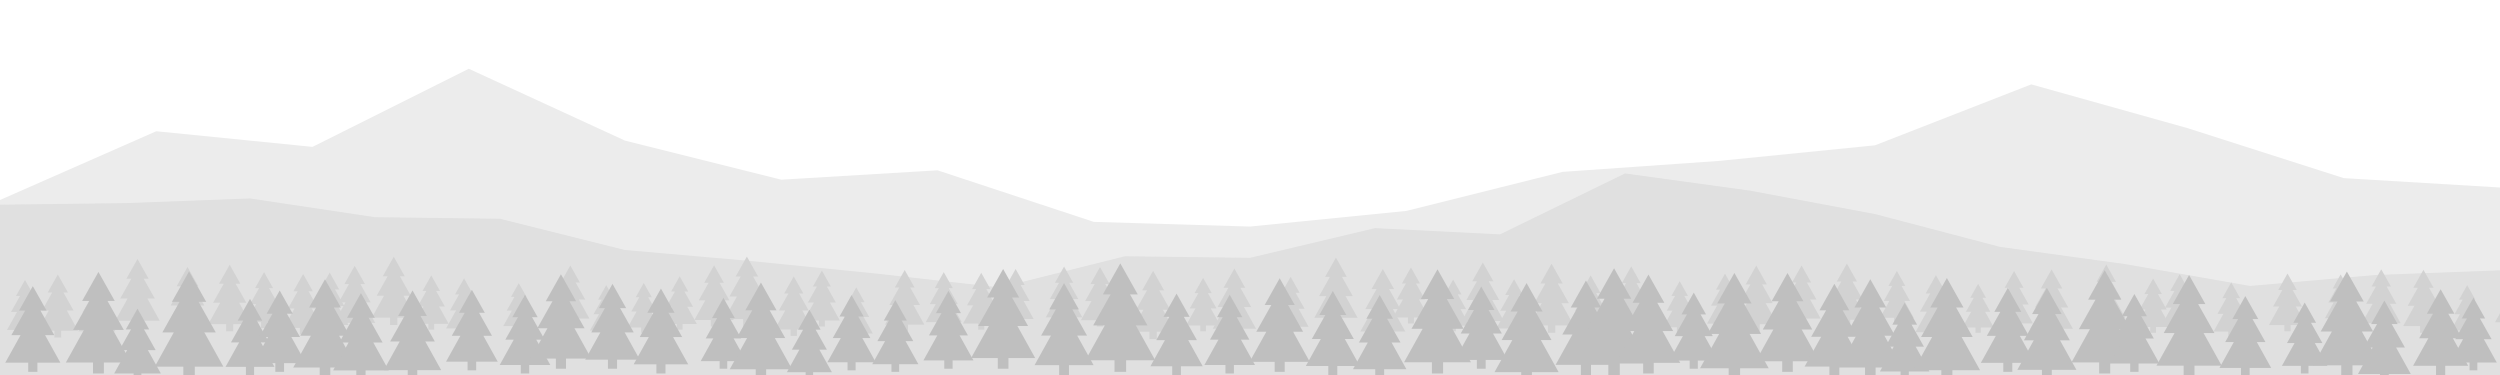
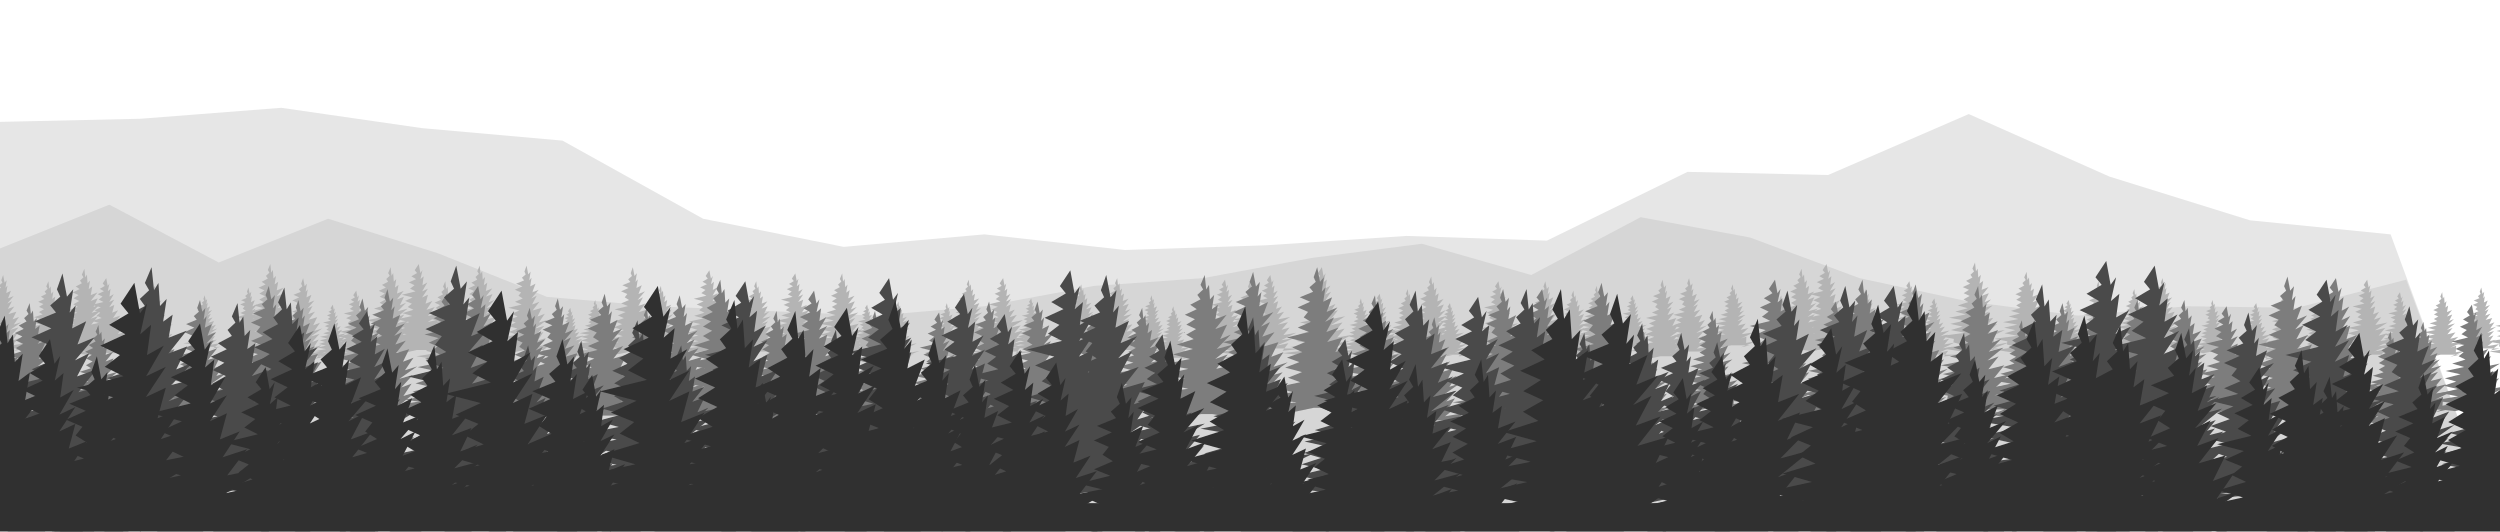
- <svg xmlns="http://www.w3.org/2000/svg" viewBox="0 0 1600 240" preserveAspectRatio="xMidYMax slice">
+ <svg xmlns="http://www.w3.org/2000/svg" viewBox="0 0 1600 340" preserveAspectRatio="xMidYMax slice">
  <defs>
-     <path id="t" d="M0,-56 L9,-40 L5,-40 L14,-24 L8,-24 L18,-6 L3,-6 L3,0 L-3,0 L-3,-6 L-18,-6 L-8,-24 L-14,-24 L-5,-40 L-9,-40 Z" />
+     <path id="f1" d="M0,-100 L-2.5,-92.9 L-1.0,-89.6 L-5.5,-85.7 L-2.9,-82.5 L-12.4,-78.6 L-5.0,-75.4 L-13.9,-71.4 L-6.5,-68.2 L-9.6,-64.3 L-4.5,-61.1 L-13.8,-57.1 L-5.8,-53.9 L-21.6,-50.0 L-8.5,-46.8 L-17.7,-42.9 L-10.6,-39.6 L-21.5,-35.7 L-12.7,-32.5 L-22.8,-28.6 L-10.8,-25.4 L-20.8,-21.4 L-12.0,-18.2 L-30.4,-14.3 L-17.1,-11.1 L-41.5,-7.1 L-14.7,-3.9 L-34.6,0.0 L-17.9,3.2 L-2.5,0 L2.5,0 L30.4,0.0 L15.7,3.2 L29.3,-7.1 L10.4,-3.9 L23.4,-14.3 L13.2,-11.1 L20.0,-21.4 L11.5,-18.2 L21.0,-28.6 L9.9,-25.4 L24.6,-35.7 L14.5,-32.5 L21.6,-42.9 L12.9,-39.6 L18.0,-50.0 L7.1,-46.8 L15.2,-57.1 L6.5,-53.9 L12.0,-64.3 L5.6,-61.1 L14.4,-71.4 L6.7,-68.2 L10.6,-78.6 L4.3,-75.4 L5.9,-85.7 L3.2,-82.5 L4.8,-92.9 L2.0,-89.6 Z" />
+     <path id="f2" d="M0,-100 L-3.0,-92.9 L-1.1,-89.6 L-5.3,-85.7 L-3.0,-82.5 L-10.4,-78.6 L-5.7,-75.4 L-14.3,-71.4 L-7.0,-68.2 L-13.2,-64.3 L-6.2,-61.1 L-13.3,-57.1 L-7.9,-53.9 L-20.1,-50.0 L-8.5,-46.8 L-22.9,-42.9 L-10.6,-39.6 L-30.3,-35.7 L-11.8,-32.5 L-28.8,-28.6 L-14.4,-25.4 L-28.2,-21.4 L-11.8,-18.2 L-41.6,-14.3 L-24.6,-11.1 L-25.1,-7.1 L-13.8,-3.9 L-38.6,0.0 L-18.0,3.2 L-2.5,0 L2.5,0 L28.5,0.0 L13.3,3.2 L39.8,-7.1 L21.8,-3.9 L22.3,-14.3 L13.1,-11.1 L34.7,-21.4 L14.5,-18.2 L25.8,-28.6 L12.9,-25.4 L21.2,-35.7 L8.3,-32.5 L16.6,-42.9 L7.6,-39.6 L20.5,-50.0 L8.6,-46.8 L18.7,-57.1 L11.1,-53.9 L16.1,-64.3 L7.6,-61.1 L15.8,-71.4 L7.7,-68.2 L9.5,-78.6 L5.2,-75.4 L6.8,-85.7 L3.8,-82.5 L3.1,-92.9 L1.1,-89.6 Z" />
+     <path id="f3" d="M0,-100 L-4.7,-92.9 L-2.0,-89.6 L-8.6,-85.7 L-3.1,-82.5 L-11.6,-78.6 L-4.9,-75.4 L-10.1,-71.4 L-3.7,-68.2 L-19.6,-64.3 L-7.2,-61.1 L-15.9,-57.1 L-8.0,-53.9 L-12.9,-50.0 L-6.2,-46.8 L-19.1,-42.9 L-7.6,-39.6 L-25.6,-35.7 L-11.0,-32.5 L-26.2,-28.6 L-15.2,-25.4 L-27.5,-21.4 L-13.8,-18.2 L-30.2,-14.3 L-13.4,-11.1 L-37.2,-7.1 L-13.1,-3.9 L-46.0,0.0 L-16.4,3.2 L-2.5,0 L2.5,0 L46.6,0.0 L16.7,3.2 L24.6,-7.1 L8.7,-3.9 L32.8,-14.3 L14.6,-11.1 L35.4,-21.4 L17.8,-18.2 L26.4,-28.6 L15.3,-25.4 L24.0,-35.7 L10.3,-32.5 L27.1,-42.9 L10.8,-39.6 L18.7,-50.0 L9.0,-46.8 L15.8,-57.1 L7.9,-53.9 L10.7,-64.3 L3.9,-61.1 L10.7,-71.4 L4.0,-68.2 L10.0,-78.6 L4.3,-75.4 L5.7,-85.7 L2.0,-82.5 L4.3,-92.9 L1.9,-89.6 Z" />
  </defs>
-   <path fill="#ececec" d="M0,150 L0,128 L100,84 L200,94 L300,44 L400,90 L500,115 L600,109 L700,142 L800,145 L900,135 L1000,110 L1100,103 L1200,93 L1300,54 L1400,82 L1500,114 L1600,120 L1600,240 L0,240 Z" />
-   <path fill="#e0e0e0" d="M0,185 L0,131 L80,130 L160,127 L240,139 L320,140 L400,160 L480,167 L560,175 L640,184 L720,164 L800,165 L880,146 L960,150 L1040,111 L1120,122 L1200,137 L1280,158 L1360,169 L1440,183 L1520,176 L1600,173 L1600,240 L0,240 Z" />
-   <g fill="#d2d2d2">
-     <use href="#t" transform="translate(-20,208) scale(0.68)" />
-     <use href="#t" transform="translate(16,215) scale(0.64)" />
-     <use href="#t" transform="translate(37,216) scale(0.72)" />
-     <use href="#t" transform="translate(62,216) scale(0.66)" />
-     <use href="#t" transform="translate(88,210) scale(0.79)" />
-     <use href="#t" transform="translate(120,214) scale(0.77)" />
-     <use href="#t" transform="translate(147,212) scale(0.76)" />
-     <use href="#t" transform="translate(169,210) scale(0.64)" />
-     <use href="#t" transform="translate(194,214) scale(0.69)" />
-     <use href="#t" transform="translate(211,212) scale(0.67)" />
-     <use href="#t" transform="translate(227,211) scale(0.73)" />
-     <use href="#t" transform="translate(252,208) scale(0.78)" />
-     <use href="#t" transform="translate(276,211) scale(0.62)" />
-     <use href="#t" transform="translate(297,214) scale(0.64)" />
-     <use href="#t" transform="translate(332,212) scale(0.55)" />
-     <use href="#t" transform="translate(365,208) scale(0.68)" />
-     <use href="#t" transform="translate(388,215) scale(0.58)" />
-     <use href="#t" transform="translate(412,213) scale(0.57)" />
-     <use href="#t" transform="translate(435,211) scale(0.61)" />
-     <use href="#t" transform="translate(457,209) scale(0.70)" />
-     <use href="#t" transform="translate(478,209) scale(0.80)" />
-     <use href="#t" transform="translate(508,215) scale(0.68)" />
-     <use href="#t" transform="translate(526,209) scale(0.64)" />
-     <use href="#t" transform="translate(548,217) scale(0.59)" />
-     <use href="#t" transform="translate(579,212) scale(0.70)" />
-     <use href="#t" transform="translate(604,210) scale(0.64)" />
-     <use href="#t" transform="translate(628,211) scale(0.65)" />
-     <use href="#t" transform="translate(650,208) scale(0.64)" />
-     <use href="#t" transform="translate(681,207) scale(0.65)" />
-     <use href="#t" transform="translate(704,209) scale(0.68)" />
-     <use href="#t" transform="translate(738,217) scale(0.78)" />
-     <use href="#t" transform="translate(770,212) scale(0.61)" />
-     <use href="#t" transform="translate(790,215) scale(0.77)" />
-     <use href="#t" transform="translate(826,213) scale(0.64)" />
-     <use href="#t" transform="translate(855,208) scale(0.77)" />
-     <use href="#t" transform="translate(885,217) scale(0.80)" />
-     <use href="#t" transform="translate(903,207) scale(0.64)" />
-     <use href="#t" transform="translate(930,212) scale(0.59)" />
-     <use href="#t" transform="translate(949,210) scale(0.75)" />
-     <use href="#t" transform="translate(969,214) scale(0.63)" />
-     <use href="#t" transform="translate(993,213) scale(0.79)" />
-     <use href="#t" transform="translate(1018,216) scale(0.71)" />
-     <use href="#t" transform="translate(1044,208) scale(0.67)" />
-     <use href="#t" transform="translate(1075,213) scale(0.59)" />
-     <use href="#t" transform="translate(1104,211) scale(0.64)" />
-     <use href="#t" transform="translate(1124,212) scale(0.75)" />
-     <use href="#t" transform="translate(1153,208) scale(0.68)" />
-     <use href="#t" transform="translate(1182,209) scale(0.72)" />
-     <use href="#t" transform="translate(1214,207) scale(0.60)" />
-     <use href="#t" transform="translate(1239,217) scale(0.73)" />
-     <use href="#t" transform="translate(1266,213) scale(0.56)" />
-     <use href="#t" transform="translate(1289,211) scale(0.67)" />
-     <use href="#t" transform="translate(1313,215) scale(0.76)" />
-     <use href="#t" transform="translate(1348,208) scale(0.69)" />
-     <use href="#t" transform="translate(1378,213) scale(0.62)" />
-     <use href="#t" transform="translate(1395,213) scale(0.67)" />
-     <use href="#t" transform="translate(1428,216) scale(0.63)" />
-     <use href="#t" transform="translate(1464,212) scale(0.66)" />
-     <use href="#t" transform="translate(1498,207) scale(0.56)" />
-     <use href="#t" transform="translate(1524,211) scale(0.69)" />
-     <use href="#t" transform="translate(1551,213) scale(0.72)" />
-     <use href="#t" transform="translate(1579,215) scale(0.58)" />
-     <use href="#t" transform="translate(1611,211) scale(0.79)" />
-   </g>
-   <g fill="#bfbfbf">
-     <use href="#t" transform="translate(-20,245) scale(1.00)" />
-     <use href="#t" transform="translate(21,238) scale(0.98)" />
-     <use href="#t" transform="translate(63,239) scale(1.16)" />
-     <use href="#t" transform="translate(88,244) scale(0.83)" />
-     <use href="#t" transform="translate(121,242) scale(1.22)" />
-     <use href="#t" transform="translate(160,240) scale(0.87)" />
-     <use href="#t" transform="translate(179,238) scale(0.93)" />
-     <use href="#t" transform="translate(208,242) scale(1.13)" />
-     <use href="#t" transform="translate(231,243) scale(0.99)" />
-     <use href="#t" transform="translate(264,243) scale(1.02)" />
-     <use href="#t" transform="translate(302,237) scale(0.92)" />
-     <use href="#t" transform="translate(336,239) scale(0.90)" />
-     <use href="#t" transform="translate(359,236) scale(1.08)" />
-     <use href="#t" transform="translate(392,236) scale(0.97)" />
-     <use href="#t" transform="translate(423,239) scale(0.97)" />
-     <use href="#t" transform="translate(463,236) scale(0.81)" />
-     <use href="#t" transform="translate(487,243) scale(1.11)" />
-     <use href="#t" transform="translate(518,243) scale(0.80)" />
-     <use href="#t" transform="translate(545,237) scale(0.86)" />
-     <use href="#t" transform="translate(573,238) scale(0.82)" />
-     <use href="#t" transform="translate(607,236) scale(0.89)" />
-     <use href="#t" transform="translate(642,236) scale(1.14)" />
-     <use href="#t" transform="translate(681,240) scale(1.05)" />
-     <use href="#t" transform="translate(717,238) scale(1.24)" />
-     <use href="#t" transform="translate(753,240) scale(0.93)" />
-     <use href="#t" transform="translate(787,239) scale(0.90)" />
-     <use href="#t" transform="translate(819,238) scale(1.07)" />
-     <use href="#t" transform="translate(853,240) scale(0.96)" />
-     <use href="#t" transform="translate(883,242) scale(0.95)" />
-     <use href="#t" transform="translate(920,239) scale(1.19)" />
-     <use href="#t" transform="translate(948,236) scale(0.94)" />
-     <use href="#t" transform="translate(977,245) scale(1.14)" />
-     <use href="#t" transform="translate(1015,240) scale(1.08)" />
-     <use href="#t" transform="translate(1033,240) scale(1.22)" />
-     <use href="#t" transform="translate(1055,239) scale(1.13)" />
-     <use href="#t" transform="translate(1084,236) scale(0.87)" />
-     <use href="#t" transform="translate(1110,243) scale(1.22)" />
-     <use href="#t" transform="translate(1144,238) scale(1.13)" />
-     <use href="#t" transform="translate(1174,241) scale(1.06)" />
-     <use href="#t" transform="translate(1197,242) scale(1.13)" />
-     <use href="#t" transform="translate(1219,243) scale(0.88)" />
-     <use href="#t" transform="translate(1246,244) scale(1.18)" />
-     <use href="#t" transform="translate(1285,238) scale(0.96)" />
-     <use href="#t" transform="translate(1310,243) scale(1.05)" />
-     <use href="#t" transform="translate(1347,239) scale(1.18)" />
-     <use href="#t" transform="translate(1366,238) scale(0.89)" />
-     <use href="#t" transform="translate(1401,241) scale(1.16)" />
-     <use href="#t" transform="translate(1437,241) scale(0.92)" />
-     <use href="#t" transform="translate(1475,239) scale(0.81)" />
-     <use href="#t" transform="translate(1502,241) scale(1.20)" />
-     <use href="#t" transform="translate(1526,245) scale(0.94)" />
-     <use href="#t" transform="translate(1562,240) scale(0.98)" />
-     <use href="#t" transform="translate(1583,237) scale(0.83)" />
-   </g>
+   <path fill="#e6e6e6" d="M0,170 L0,78 L90,76 L180,69 L270,82 L360,90 L450,140 L540,158 L630,150 L720,160 L810,157 L900,151 L990,154 L1080,110 L1170,112 L1260,73 L1350,113 L1440,141 L1530,150 L1600,340 L0,340 Z" />
+   <path fill="#d6d6d6" d="M0,205 L0,159 L70,131 L140,168 L210,140 L280,162 L350,190 L420,196 L490,199 L560,202 L630,196 L700,183 L770,178 L840,165 L910,156 L980,176 L1050,139 L1120,152 L1190,178 L1260,193 L1330,202 L1400,196 L1470,197 L1540,179 L1600,340 L0,340 Z" />
+   <g fill="#b4b4b4">
+     <use href="#f1" transform="translate(-30,222) scale(0.44)" />
+     <use href="#f1" transform="translate(2,223) scale(0.47)" />
+     <use href="#f2" transform="translate(31,226) scale(0.46)" />
+     <use href="#f2" transform="translate(54,225) scale(0.53)" />
+     <use href="#f3" transform="translate(68,226) scale(0.48)" />
+     <use href="#f3" transform="translate(99,226) scale(0.43)" />
+     <use href="#f1" transform="translate(131,222) scale(0.33)" />
+     <use href="#f1" transform="translate(159,222) scale(0.38)" />
+     <use href="#f2" transform="translate(173,222) scale(0.53)" />
+     <use href="#f1" transform="translate(194,228) scale(0.50)" />
+     <use href="#f3" transform="translate(213,227) scale(0.32)" />
+     <use href="#f3" transform="translate(228,227) scale(0.41)" />
+     <use href="#f2" transform="translate(250,224) scale(0.53)" />
+     <use href="#f3" transform="translate(268,224) scale(0.55)" />
+     <use href="#f2" transform="translate(285,228) scale(0.48)" />
+     <use href="#f2" transform="translate(307,221) scale(0.51)" />
+     <use href="#f1" transform="translate(337,224) scale(0.54)" />
+     <use href="#f3" transform="translate(365,228) scale(0.31)" />
+     <use href="#f2" transform="translate(381,225) scale(0.33)" />
+     <use href="#f1" transform="translate(405,225) scale(0.54)" />
+     <use href="#f2" transform="translate(423,225) scale(0.42)" />
+     <use href="#f3" transform="translate(454,224) scale(0.51)" />
+     <use href="#f2" transform="translate(484,225) scale(0.45)" />
+     <use href="#f3" transform="translate(509,222) scale(0.47)" />
+     <use href="#f2" transform="translate(539,225) scale(0.50)" />
+     <use href="#f3" transform="translate(555,225) scale(0.30)" />
+     <use href="#f2" transform="translate(575,227) scale(0.34)" />
+     <use href="#f1" transform="translate(606,228) scale(0.34)" />
+     <use href="#f2" transform="translate(620,221) scale(0.42)" />
+     <use href="#f3" transform="translate(642,225) scale(0.47)" />
+     <use href="#f3" transform="translate(660,222) scale(0.31)" />
+     <use href="#f2" transform="translate(692,223) scale(0.41)" />
+     <use href="#f2" transform="translate(715,224) scale(0.46)" />
+     <use href="#f1" transform="translate(737,222) scale(0.33)" />
+     <use href="#f2" transform="translate(751,229) scale(0.33)" />
+     <use href="#f3" transform="translate(784,224) scale(0.45)" />
+     <use href="#f1" transform="translate(800,229) scale(0.49)" />
+     <use href="#f3" transform="translate(813,223) scale(0.47)" />
+     <use href="#f3" transform="translate(846,226) scale(0.55)" />
+     <use href="#f1" transform="translate(871,225) scale(0.34)" />
+     <use href="#f3" transform="translate(883,228) scale(0.40)" />
+     <use href="#f2" transform="translate(901,228) scale(0.43)" />
+     <use href="#f2" transform="translate(916,227) scale(0.50)" />
+     <use href="#f3" transform="translate(928,227) scale(0.33)" />
+     <use href="#f3" transform="translate(959,227) scale(0.47)" />
+     <use href="#f1" transform="translate(989,228) scale(0.48)" />
+     <use href="#f2" transform="translate(1007,228) scale(0.42)" />
+     <use href="#f2" transform="translate(1022,222) scale(0.39)" />
+     <use href="#f3" transform="translate(1045,222) scale(0.33)" />
+     <use href="#f1" transform="translate(1064,228) scale(0.49)" />
+     <use href="#f1" transform="translate(1081,225) scale(0.47)" />
+     <use href="#f2" transform="translate(1109,221) scale(0.39)" />
+     <use href="#f2" transform="translate(1140,226) scale(0.37)" />
+     <use href="#f2" transform="translate(1153,223) scale(0.51)" />
+     <use href="#f3" transform="translate(1169,223) scale(0.54)" />
+     <use href="#f1" transform="translate(1194,227) scale(0.42)" />
+     <use href="#f3" transform="translate(1222,222) scale(0.42)" />
+     <use href="#f3" transform="translate(1238,227) scale(0.36)" />
+     <use href="#f2" transform="translate(1264,223) scale(0.55)" />
+     <use href="#f2" transform="translate(1297,224) scale(0.50)" />
+     <use href="#f3" transform="translate(1324,224) scale(0.32)" />
+     <use href="#f1" transform="translate(1343,223) scale(0.43)" />
+     <use href="#f2" transform="translate(1366,223) scale(0.38)" />
+     <use href="#f1" transform="translate(1384,221) scale(0.43)" />
+     <use href="#f1" transform="translate(1416,225) scale(0.33)" />
+     <use href="#f3" transform="translate(1444,229) scale(0.35)" />
+     <use href="#f1" transform="translate(1462,224) scale(0.37)" />
+     <use href="#f1" transform="translate(1483,227) scale(0.32)" />
+     <use href="#f1" transform="translate(1494,226) scale(0.39)" />
+     <use href="#f3" transform="translate(1515,227) scale(0.48)" />
+     <use href="#f3" transform="translate(1536,225) scale(0.38)" />
+     <use href="#f2" transform="translate(1563,227) scale(0.40)" />
+     <use href="#f1" transform="translate(1588,223) scale(0.39)" />
+     <use href="#f2" transform="translate(1611,225) scale(0.46)" />
+   </g>
+   <g fill="#7d7d7d">
+     <use href="#f1" transform="translate(-30,268) scale(0.85)" />
+     <use href="#f3" transform="translate(3,261) scale(0.58)" />
+     <use href="#f2" transform="translate(19,261) scale(0.67)" />
+     <use href="#f2" transform="translate(63,268) scale(0.60)" />
+     <use href="#f2" transform="translate(102,262) scale(0.60)" />
+     <use href="#f1" transform="translate(128,264) scale(0.72)" />
+     <use href="#f1" transform="translate(172,265) scale(0.82)" />
+     <use href="#f1" transform="translate(191,261) scale(0.69)" />
+     <use href="#f1" transform="translate(232,267) scale(0.76)" />
+     <use href="#f1" transform="translate(248,262) scale(0.77)" />
+     <use href="#f3" transform="translate(286,261) scale(0.73)" />
+     <use href="#f3" transform="translate(306,265) scale(0.82)" />
+     <use href="#f1" transform="translate(339,267) scale(0.70)" />
+     <use href="#f1" transform="translate(357,261) scale(0.70)" />
+     <use href="#f1" transform="translate(387,266) scale(0.78)" />
+     <use href="#f2" transform="translate(414,263) scale(0.66)" />
+     <use href="#f1" transform="translate(435,268) scale(0.79)" />
+     <use href="#f2" transform="translate(461,263) scale(0.84)" />
+     <use href="#f2" transform="translate(497,268) scale(0.69)" />
+     <use href="#f3" transform="translate(521,265) scale(0.79)" />
+     <use href="#f1" transform="translate(560,261) scale(0.62)" />
+     <use href="#f3" transform="translate(601,263) scale(0.63)" />
+     <use href="#f1" transform="translate(633,262) scale(0.69)" />
+     <use href="#f1" transform="translate(664,264) scale(0.71)" />
+     <use href="#f2" transform="translate(699,269) scale(0.68)" />
+     <use href="#f2" transform="translate(731,263) scale(0.66)" />
+     <use href="#f2" transform="translate(771,265) scale(0.89)" />
+     <use href="#f1" transform="translate(802,264) scale(0.90)" />
+     <use href="#f1" transform="translate(843,261) scale(0.90)" />
+     <use href="#f2" transform="translate(880,264) scale(0.75)" />
+     <use href="#f1" transform="translate(918,269) scale(0.66)" />
+     <use href="#f1" transform="translate(962,263) scale(0.78)" />
+     <use href="#f3" transform="translate(987,261) scale(0.76)" />
+     <use href="#f1" transform="translate(1025,266) scale(0.85)" />
+     <use href="#f3" transform="translate(1052,268) scale(0.56)" />
+     <use href="#f2" transform="translate(1096,261) scale(0.62)" />
+     <use href="#f3" transform="translate(1136,262) scale(0.83)" />
+     <use href="#f3" transform="translate(1175,262) scale(0.69)" />
+     <use href="#f2" transform="translate(1192,267) scale(0.88)" />
+     <use href="#f1" transform="translate(1226,266) scale(0.84)" />
+     <use href="#f2" transform="translate(1266,262) scale(0.79)" />
+     <use href="#f2" transform="translate(1294,265) scale(0.60)" />
+     <use href="#f1" transform="translate(1320,267) scale(0.73)" />
+     <use href="#f1" transform="translate(1341,263) scale(0.64)" />
+     <use href="#f2" transform="translate(1368,261) scale(0.69)" />
+     <use href="#f2" transform="translate(1398,261) scale(0.69)" />
+     <use href="#f3" transform="translate(1425,263) scale(0.67)" />
+     <use href="#f1" transform="translate(1464,264) scale(0.87)" />
+     <use href="#f3" transform="translate(1495,263) scale(0.85)" />
+     <use href="#f2" transform="translate(1530,269) scale(0.57)" />
+     <use href="#f2" transform="translate(1551,262) scale(0.56)" />
+     <use href="#f3" transform="translate(1582,261) scale(0.66)" />
+     <use href="#f3" transform="translate(1627,267) scale(0.86)" />
+   </g>
+   <g fill="#4a4a4a">
+     <use href="#f1" transform="translate(-30,314) scale(1.38)" />
+     <use href="#f2" transform="translate(-8,312) scale(1.02)" />
+     <use href="#f1" transform="translate(40,318) scale(1.43)" />
+     <use href="#f2" transform="translate(97,313) scale(1.42)" />
+     <use href="#f2" transform="translate(152,314) scale(1.20)" />
+     <use href="#f2" transform="translate(182,318) scale(1.34)" />
+     <use href="#f3" transform="translate(235,312) scale(1.13)" />
+     <use href="#f1" transform="translate(292,312) scale(1.42)" />
+     <use href="#f1" transform="translate(338,315) scale(0.94)" />
+     <use href="#f1" transform="translate(372,318) scale(1.00)" />
+     <use href="#f2" transform="translate(408,318) scale(1.13)" />
+     <use href="#f2" transform="translate(436,314) scale(0.93)" />
+     <use href="#f3" transform="translate(477,312) scale(1.32)" />
+     <use href="#f2" transform="translate(535,314) scale(1.03)" />
+     <use href="#f3" transform="translate(569,311) scale(1.33)" />
+     <use href="#f3" transform="translate(617,313) scale(1.25)" />
+     <use href="#f3" transform="translate(643,312) scale(1.11)" />
+     <use href="#f3" transform="translate(685,315) scale(1.42)" />
+     <use href="#f1" transform="translate(708,313) scale(1.37)" />
+     <use href="#f3" transform="translate(744,314) scale(1.00)" />
+     <use href="#f2" transform="translate(802,314) scale(1.11)" />
+     <use href="#f3" transform="translate(861,319) scale(1.02)" />
+     <use href="#f2" transform="translate(906,314) scale(1.28)" />
+     <use href="#f3" transform="translate(946,316) scale(1.26)" />
+     <use href="#f2" transform="translate(977,311) scale(1.26)" />
+     <use href="#f2" transform="translate(1014,315) scale(1.02)" />
+     <use href="#f2" transform="translate(1051,315) scale(1.08)" />
+     <use href="#f1" transform="translate(1076,318) scale(1.05)" />
+     <use href="#f1" transform="translate(1099,312) scale(0.93)" />
+     <use href="#f1" transform="translate(1144,315) scale(1.29)" />
+     <use href="#f1" transform="translate(1181,315) scale(1.32)" />
+     <use href="#f3" transform="translate(1212,316) scale(1.33)" />
+     <use href="#f2" transform="translate(1257,317) scale(1.04)" />
+     <use href="#f2" transform="translate(1307,318) scale(1.36)" />
+     <use href="#f3" transform="translate(1348,314) scale(1.47)" />
+     <use href="#f3" transform="translate(1379,316) scale(1.46)" />
+     <use href="#f2" transform="translate(1401,313) scale(1.03)" />
+     <use href="#f1" transform="translate(1439,313) scale(1.13)" />
+     <use href="#f3" transform="translate(1489,314) scale(1.35)" />
+     <use href="#f1" transform="translate(1542,314) scale(1.18)" />
+     <use href="#f2" transform="translate(1589,317) scale(0.93)" />
+     <use href="#f1" transform="translate(1621,313) scale(1.13)" />
+   </g>
+   <g fill="#303030">
+     <use href="#f1" transform="translate(-30,369) scale(1.80)" />
+     <use href="#f2" transform="translate(3,372) scale(1.70)" />
+     <use href="#f3" transform="translate(32,369) scale(1.52)" />
+     <use href="#f1" transform="translate(62,370) scale(1.42)" />
+     <use href="#f3" transform="translate(86,369) scale(1.88)" />
+     <use href="#f3" transform="translate(128,368) scale(1.61)" />
+     <use href="#f3" transform="translate(170,370) scale(1.35)" />
+     <use href="#f3" transform="translate(192,370) scale(1.62)" />
+     <use href="#f1" transform="translate(214,368) scale(1.61)" />
+     <use href="#f1" transform="translate(248,372) scale(1.49)" />
+     <use href="#f2" transform="translate(278,369) scale(1.48)" />
+     <use href="#f3" transform="translate(321,371) scale(1.85)" />
+     <use href="#f1" transform="translate(360,373) scale(1.56)" />
+     <use href="#f3" transform="translate(379,373) scale(1.33)" />
+     <use href="#f3" transform="translate(421,372) scale(1.89)" />
+     <use href="#f2" transform="translate(470,368) scale(1.76)" />
+     <use href="#f3" transform="translate(488,369) scale(1.24)" />
+     <use href="#f2" transform="translate(509,370) scale(1.71)" />
+     <use href="#f3" transform="translate(542,370) scale(1.73)" />
+     <use href="#f1" transform="translate(573,370) scale(1.78)" />
+     <use href="#f1" transform="translate(598,374) scale(1.58)" />
+     <use href="#f1" transform="translate(624,373) scale(1.40)" />
+     <use href="#f3" transform="translate(653,370) scale(1.46)" />
+     <use href="#f3" transform="translate(676,371) scale(1.39)" />
+     <use href="#f1" transform="translate(718,374) scale(1.29)" />
+     <use href="#f1" transform="translate(749,369) scale(1.51)" />
+     <use href="#f2" transform="translate(797,368) scale(1.72)" />
+     <use href="#f3" transform="translate(822,370) scale(1.29)" />
+     <use href="#f3" transform="translate(859,368) scale(1.38)" />
+     <use href="#f3" transform="translate(882,370) scale(1.77)" />
+     <use href="#f2" transform="translate(906,373) scale(1.40)" />
+     <use href="#f2" transform="translate(948,369) scale(1.39)" />
+     <use href="#f2" transform="translate(999,368) scale(1.83)" />
+     <use href="#f1" transform="translate(1035,371) scale(1.83)" />
+     <use href="#f3" transform="translate(1077,372) scale(1.30)" />
+     <use href="#f3" transform="translate(1102,371) scale(1.43)" />
+     <use href="#f2" transform="translate(1125,372) scale(1.68)" />
+     <use href="#f3" transform="translate(1172,373) scale(1.63)" />
+     <use href="#f1" transform="translate(1202,369) scale(1.74)" />
+     <use href="#f2" transform="translate(1226,371) scale(1.85)" />
+     <use href="#f1" transform="translate(1264,368) scale(1.38)" />
+     <use href="#f2" transform="translate(1302,373) scale(1.68)" />
+     <use href="#f1" transform="translate(1334,369) scale(1.67)" />
+     <use href="#f2" transform="translate(1357,370) scale(1.62)" />
+     <use href="#f1" transform="translate(1396,370) scale(1.57)" />
+     <use href="#f3" transform="translate(1446,373) scale(1.38)" />
+     <use href="#f2" transform="translate(1473,367) scale(1.43)" />
+     <use href="#f2" transform="translate(1491,373) scale(1.32)" />
+     <use href="#f3" transform="translate(1510,366) scale(1.53)" />
+     <use href="#f1" transform="translate(1551,369) scale(1.30)" />
+     <use href="#f2" transform="translate(1588,373) scale(1.60)" />
+   </g>
+   <rect x="0" y="322" width="1600" height="18" fill="#303030" />
</svg>
